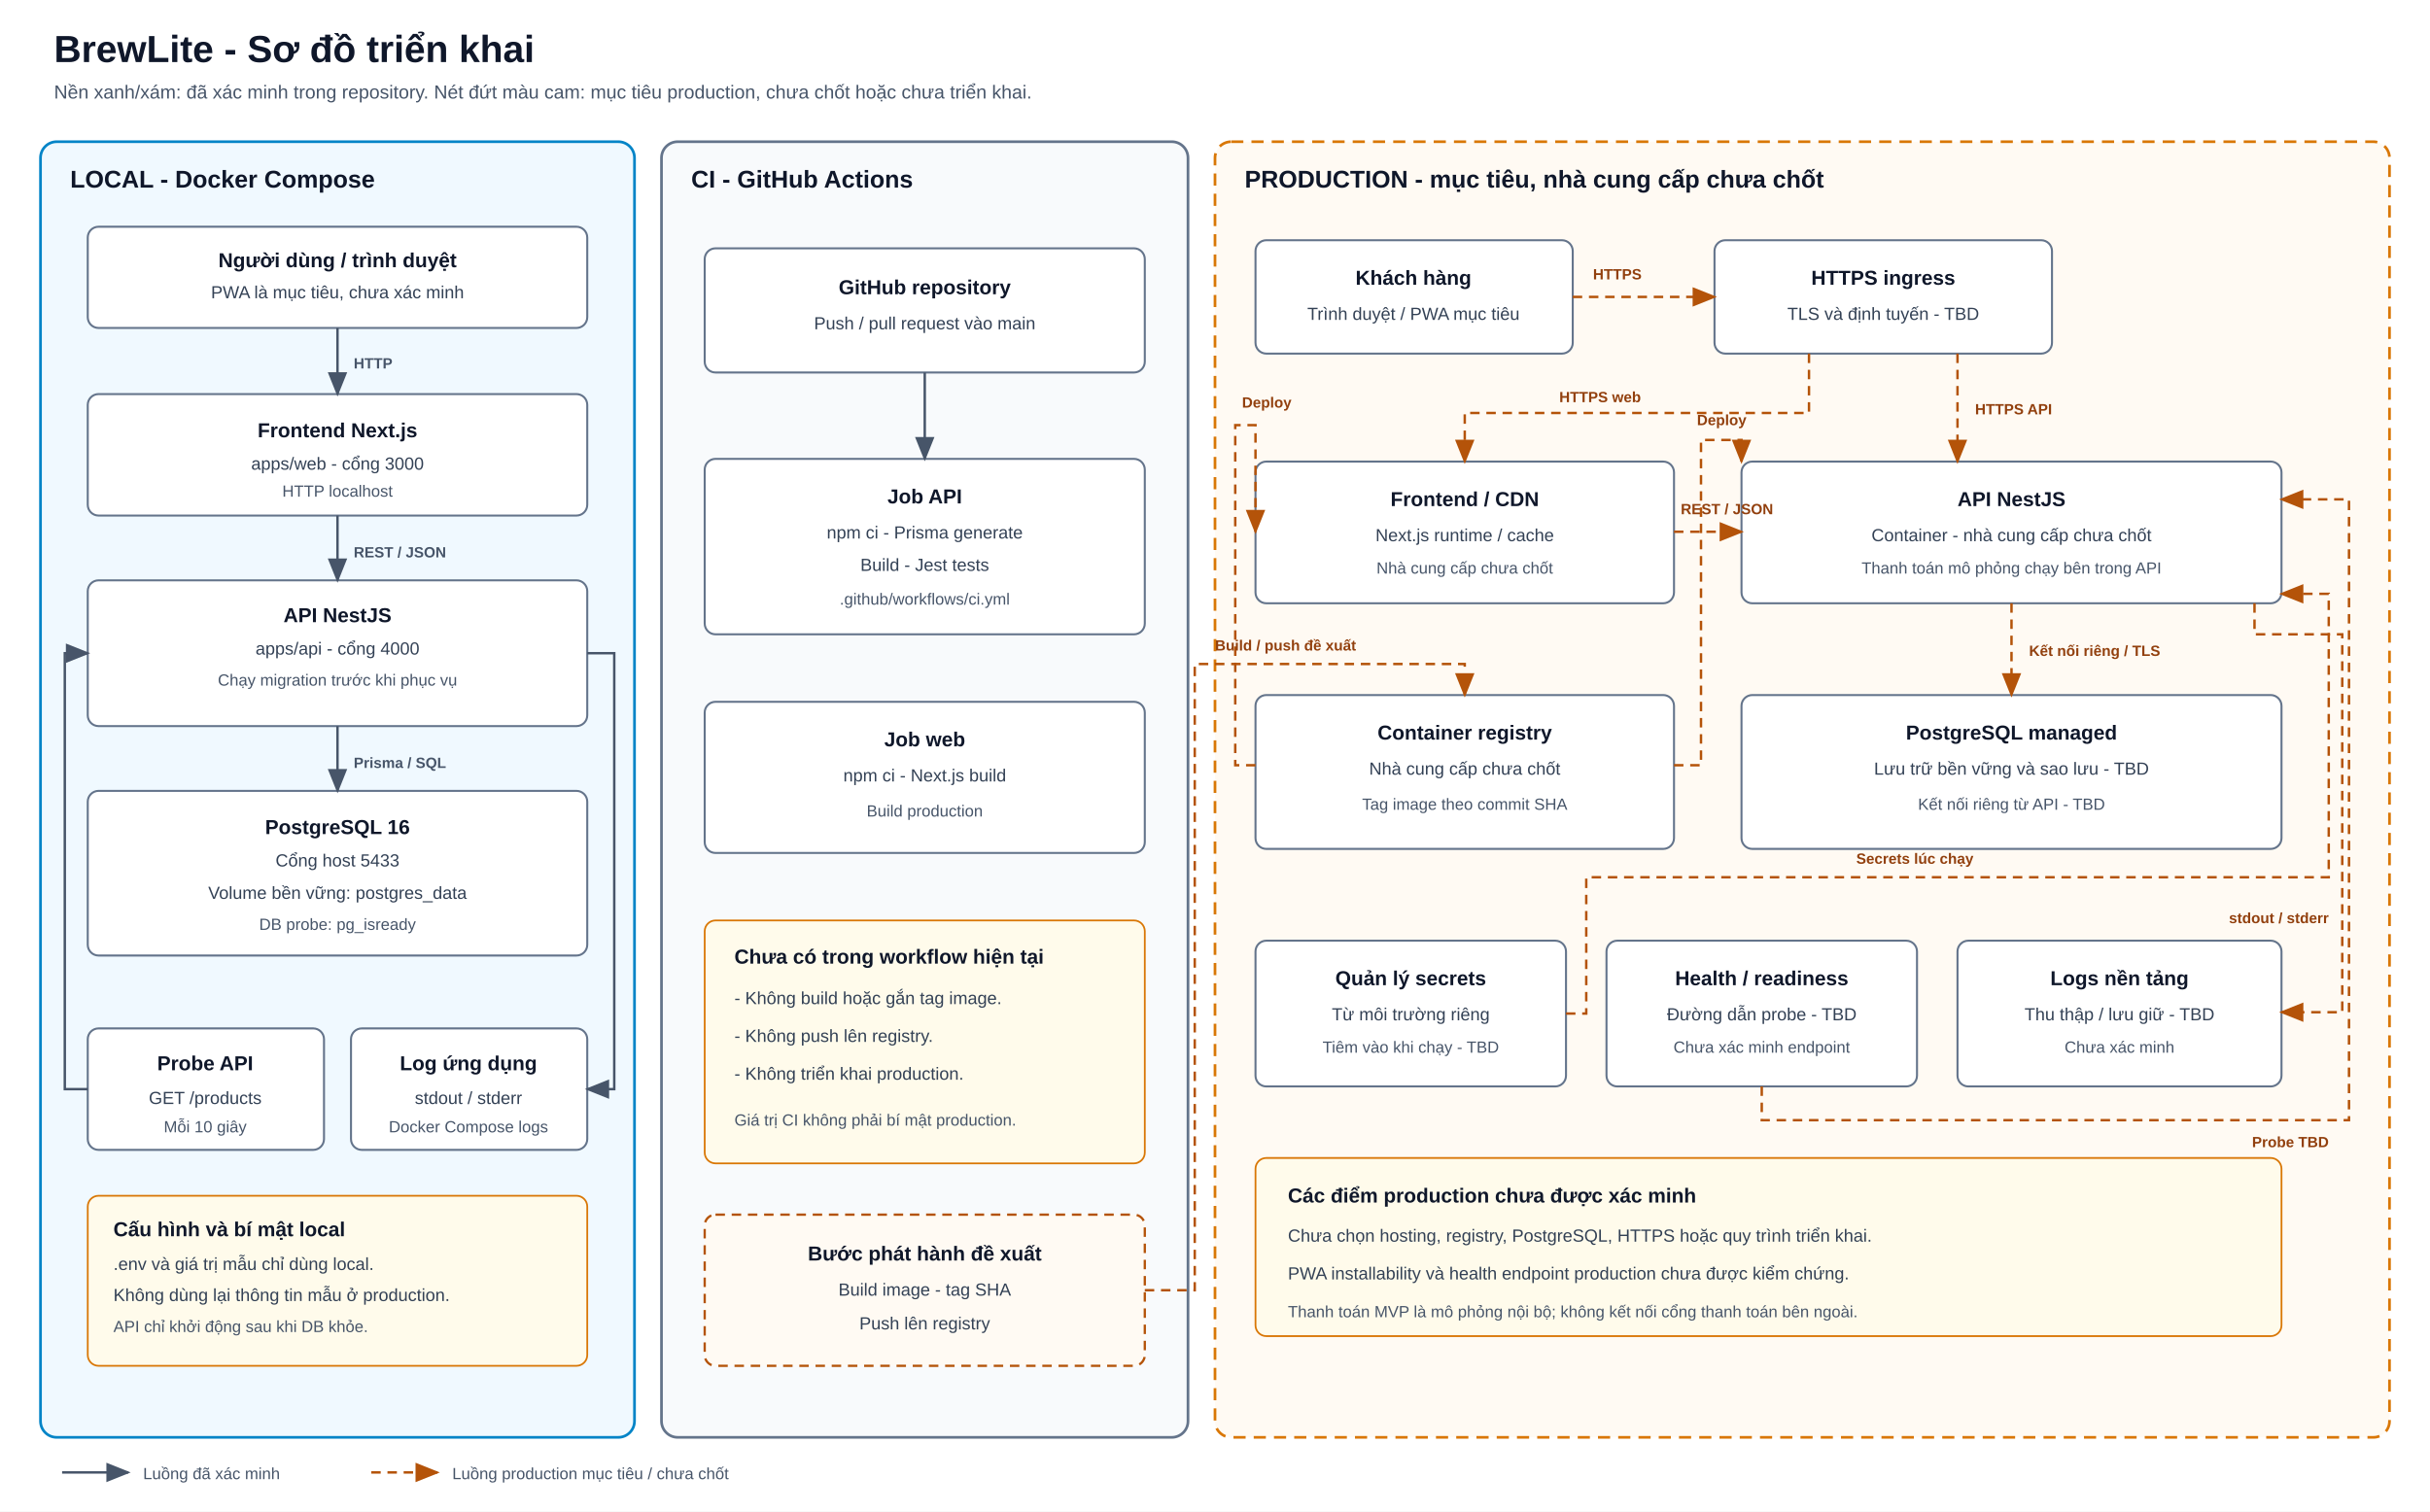
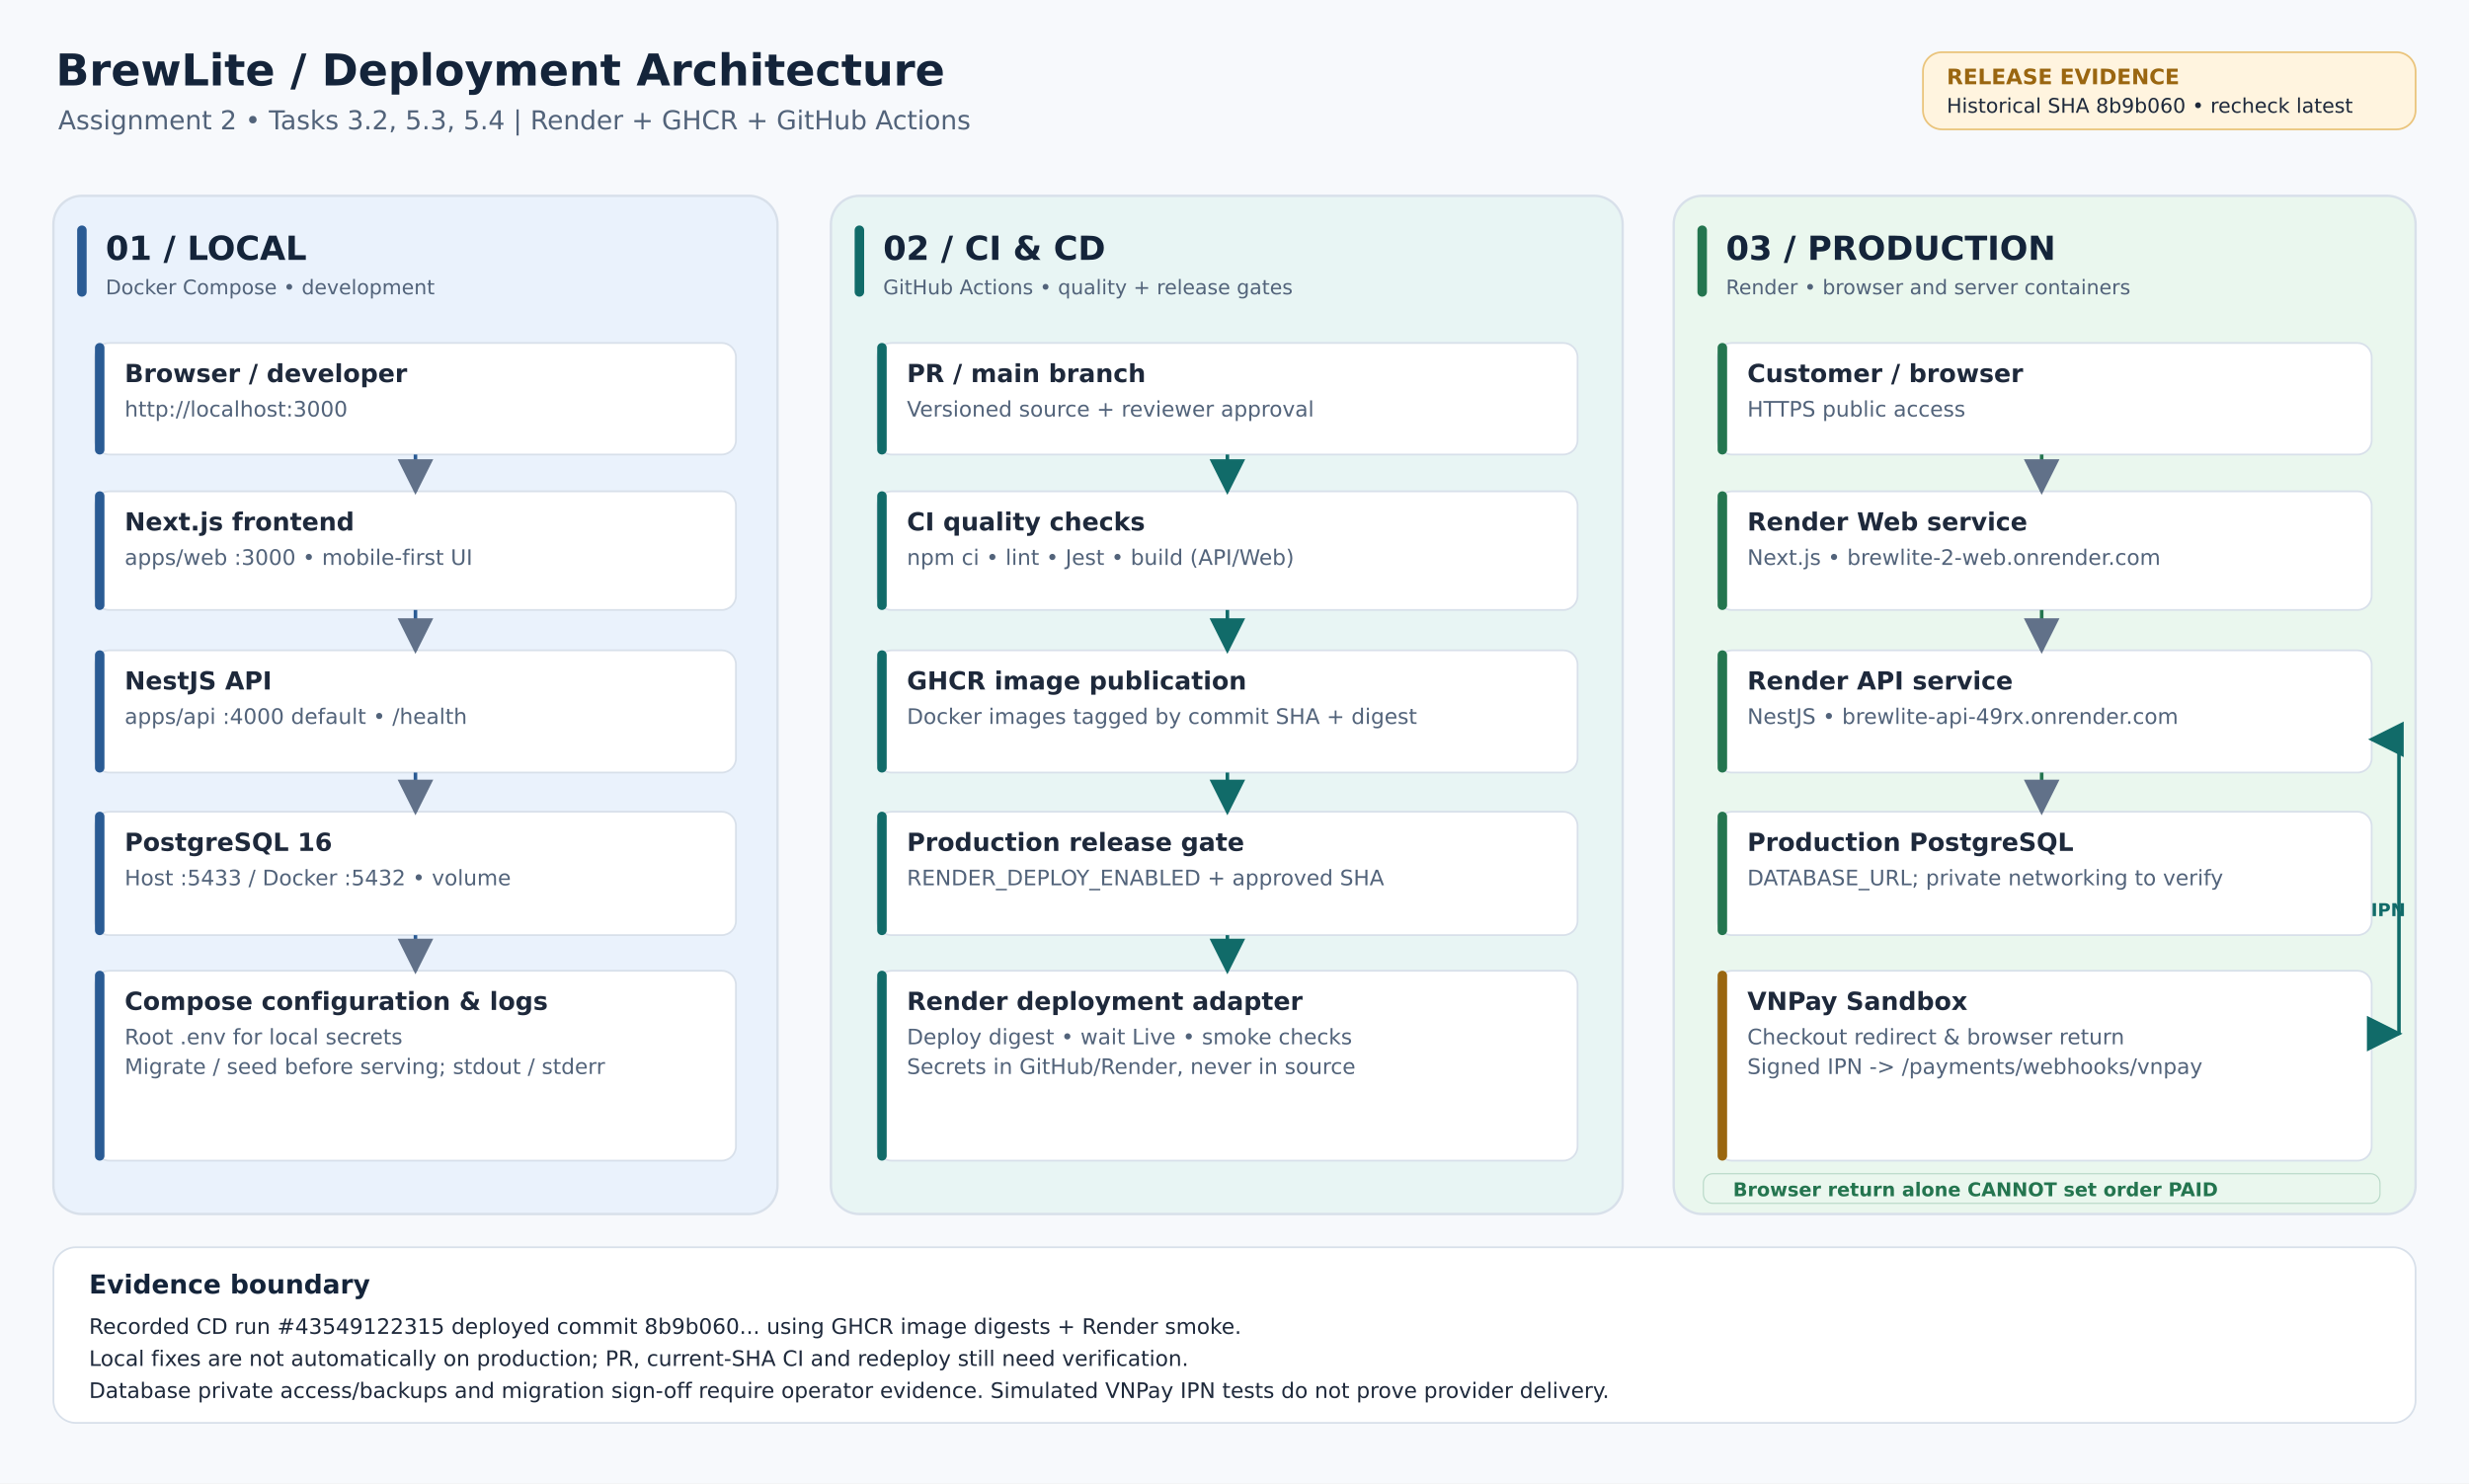
- <svg xmlns="http://www.w3.org/2000/svg" width="1800" height="1120" viewBox="0 0 1800 1120" style="width:100%;height:auto;max-width:1800px" role="img" aria-labelledby="title description">
+ <svg xmlns="http://www.w3.org/2000/svg" baseProfile="full" height="1250px" version="1.1" viewBox="0 0 2080 1250" width="2080px">
  <defs>
-     <marker id="arrow" markerWidth="10" markerHeight="8" refX="9" refY="4" orient="auto">
-       <path d="M0,0 L10,4 L0,8 Z" fill="#475569" />
+     <marker id="arrow" markerHeight="10" markerWidth="10" orient="auto" refX="9" refY="5">
+       <path d="M 0 0 L 10 5 L 0 10 z" fill="#617189" />
    </marker>
-     <marker id="targetArrow" markerWidth="10" markerHeight="8" refX="9" refY="4" orient="auto">
-       <path d="M0,0 L10,4 L0,8 Z" fill="#b45309" />
+     <marker id="arrow-teal" markerHeight="10" markerWidth="10" orient="auto" refX="9" refY="5">
+       <path d="M 0 0 L 10 5 L 0 10 z" fill="#116B69" />
    </marker>
-     <style>
-       text { font-family: Arial, "Segoe UI", sans-serif; fill: #0f172a; }
-       .title { font-size: 28px; font-weight: 700; }
-       .subtitle { font-size: 14px; fill: #475569; }
-       .panel-title { font-size: 18px; font-weight: 700; }
-       .node-title { font-size: 15px; font-weight: 700; }
-       .body { font-size: 13px; fill: #334155; }
-       .small { font-size: 12px; fill: #475569; }
-       .local-panel { fill: #f0f9ff; stroke: #0284c7; stroke-width: 2; rx: 12; }
-       .ci-panel { fill: #f8fafc; stroke: #64748b; stroke-width: 2; rx: 12; }
-       .prod-panel { fill: #fffaf3; stroke: #d97706; stroke-width: 2; stroke-dasharray: 9 6; rx: 12; }
-       .node { fill: #ffffff; stroke: #64748b; stroke-width: 1.5; rx: 8; }
-       .note { fill: #fffbeb; stroke: #d97706; stroke-width: 1.3; rx: 8; }
-       .proposal-node { fill: #fffaf3; stroke: #b45309; stroke-width: 1.7; stroke-dasharray: 7 5; rx: 8; }
-       .flow { fill: none; stroke: #475569; stroke-width: 1.8; marker-end: url(#arrow); }
-       .target-flow { fill: none; stroke: #b45309; stroke-width: 1.8; stroke-dasharray: 7 5; marker-end: url(#targetArrow); }
-       .edge-label { font-size: 11px; font-weight: 600; fill: #475569; }
-       .target-label { font-size: 11px; font-weight: 600; fill: #92400e; }
-     </style>
  </defs>
-   <rect width="1800" height="1120" fill="#ffffff" />
-   <text x="40" y="46" class="title">BrewLite - Sơ đồ triển khai</text>
-   <text x="40" y="73" class="subtitle">Nền xanh/xám: đã xác minh trong repository. Nét đứt màu cam: mục tiêu production, chưa chốt hoặc chưa triển khai.</text>
-   <rect x="30" y="105" width="440" height="960" class="local-panel" />
-   <text x="52" y="139" class="panel-title">LOCAL - Docker Compose</text>
-   <rect x="65" y="168" width="370" height="75" class="node" />
-   <text x="250" y="198" text-anchor="middle" class="node-title">Người dùng / trình duyệt</text>
-   <text x="250" y="221" text-anchor="middle" class="body">PWA là mục tiêu, chưa xác minh</text>
-   <rect x="65" y="292" width="370" height="90" class="node" />
-   <text x="250" y="324" text-anchor="middle" class="node-title">Frontend Next.js</text>
-   <text x="250" y="348" text-anchor="middle" class="body">apps/web - cổng 3000</text>
-   <text x="250" y="368" text-anchor="middle" class="small">HTTP localhost</text>
-   <rect x="65" y="430" width="370" height="108" class="node" />
-   <text x="250" y="461" text-anchor="middle" class="node-title">API NestJS</text>
-   <text x="250" y="485" text-anchor="middle" class="body">apps/api - cổng 4000</text>
-   <text x="250" y="508" text-anchor="middle" class="small">Chạy migration trước khi phục vụ</text>
-   <rect x="65" y="586" width="370" height="122" class="node" />
-   <text x="250" y="618" text-anchor="middle" class="node-title">PostgreSQL 16</text>
-   <text x="250" y="642" text-anchor="middle" class="body">Cổng host 5433</text>
-   <text x="250" y="666" text-anchor="middle" class="body">Volume bền vững: postgres_data</text>
-   <text x="250" y="689" text-anchor="middle" class="small">DB probe: pg_isready</text>
-   <rect x="65" y="762" width="175" height="90" class="node" />
-   <text x="152" y="793" text-anchor="middle" class="node-title">Probe API</text>
-   <text x="152" y="818" text-anchor="middle" class="body">GET /products</text>
-   <text x="152" y="839" text-anchor="middle" class="small">Mỗi 10 giây</text>
-   <rect x="260" y="762" width="175" height="90" class="node" />
-   <text x="347" y="793" text-anchor="middle" class="node-title">Log ứng dụng</text>
-   <text x="347" y="818" text-anchor="middle" class="body">stdout / stderr</text>
-   <text x="347" y="839" text-anchor="middle" class="small">Docker Compose logs</text>
-   <rect x="65" y="886" width="370" height="126" class="note" />
-   <text x="84" y="916" class="node-title">Cấu hình và bí mật local</text>
-   <text x="84" y="941" class="body">.env và giá trị mẫu chỉ dùng local.</text>
-   <text x="84" y="964" class="body">Không dùng lại thông tin mẫu ở production.</text>
-   <text x="84" y="987" class="small">API chỉ khởi động sau khi DB khỏe.</text>
-   <path d="M250 243 V292" class="flow" />
-   <text x="262" y="273" class="edge-label">HTTP</text>
-   <path d="M250 382 V430" class="flow" />
-   <text x="262" y="413" class="edge-label">REST / JSON</text>
-   <path d="M250 538 V586" class="flow" />
-   <text x="262" y="569" class="edge-label">Prisma / SQL</text>
-   <path d="M65 807 H48 V484 H65" class="flow" />
-   <path d="M435 484 H455 V807 H435" class="flow" />
-   <rect x="490" y="105" width="390" height="960" class="ci-panel" />
-   <text x="512" y="139" class="panel-title">CI - GitHub Actions</text>
-   <rect x="522" y="184" width="326" height="92" class="node" />
-   <text x="685" y="218" text-anchor="middle" class="node-title">GitHub repository</text>
-   <text x="685" y="244" text-anchor="middle" class="body">Push / pull request vào main</text>
-   <rect x="522" y="340" width="326" height="130" class="node" />
-   <text x="685" y="373" text-anchor="middle" class="node-title">Job API</text>
-   <text x="685" y="399" text-anchor="middle" class="body">npm ci - Prisma generate</text>
-   <text x="685" y="423" text-anchor="middle" class="body">Build - Jest tests</text>
-   <text x="685" y="448" text-anchor="middle" class="small">.github/workflows/ci.yml</text>
-   <rect x="522" y="520" width="326" height="112" class="node" />
-   <text x="685" y="553" text-anchor="middle" class="node-title">Job web</text>
-   <text x="685" y="579" text-anchor="middle" class="body">npm ci - Next.js build</text>
-   <text x="685" y="605" text-anchor="middle" class="small">Build production</text>
-   <rect x="522" y="682" width="326" height="180" class="note" />
-   <text x="544" y="714" class="node-title">Chưa có trong workflow hiện tại</text>
-   <text x="544" y="744" class="body">- Không build hoặc gắn tag image.</text>
-   <text x="544" y="772" class="body">- Không push lên registry.</text>
-   <text x="544" y="800" class="body">- Không triển khai production.</text>
-   <text x="544" y="834" class="small">Giá trị CI không phải bí mật production.</text>
-   <path d="M685 276 V340" class="flow" />
-   <rect x="522" y="900" width="326" height="112" class="proposal-node" />
-   <text x="685" y="934" text-anchor="middle" class="node-title">Bước phát hành đề xuất</text>
-   <text x="685" y="960" text-anchor="middle" class="body">Build image - tag SHA</text>
-   <text x="685" y="985" text-anchor="middle" class="body">Push lên registry</text>
-   <rect x="900" y="105" width="870" height="960" class="prod-panel" />
-   <text x="922" y="139" class="panel-title">PRODUCTION - mục tiêu, nhà cung cấp chưa chốt</text>
-   <rect x="930" y="178" width="235" height="84" class="node" />
-   <text x="1047" y="211" text-anchor="middle" class="node-title">Khách hàng</text>
-   <text x="1047" y="237" text-anchor="middle" class="body">Trình duyệt / PWA mục tiêu</text>
-   <rect x="1270" y="178" width="250" height="84" class="node" />
-   <text x="1395" y="211" text-anchor="middle" class="node-title">HTTPS ingress</text>
-   <text x="1395" y="237" text-anchor="middle" class="body">TLS và định tuyến - TBD</text>
-   <rect x="930" y="342" width="310" height="105" class="node" />
-   <text x="1085" y="375" text-anchor="middle" class="node-title">Frontend / CDN</text>
-   <text x="1085" y="401" text-anchor="middle" class="body">Next.js runtime / cache</text>
-   <text x="1085" y="425" text-anchor="middle" class="small">Nhà cung cấp chưa chốt</text>
-   <rect x="1290" y="342" width="400" height="105" class="node" />
-   <text x="1490" y="375" text-anchor="middle" class="node-title">API NestJS</text>
-   <text x="1490" y="401" text-anchor="middle" class="body">Container - nhà cung cấp chưa chốt</text>
-   <text x="1490" y="425" text-anchor="middle" class="small">Thanh toán mô phỏng chạy bên trong API</text>
-   <rect x="1290" y="515" width="400" height="114" class="node" />
-   <text x="1490" y="548" text-anchor="middle" class="node-title">PostgreSQL managed</text>
-   <text x="1490" y="574" text-anchor="middle" class="body">Lưu trữ bền vững và sao lưu - TBD</text>
-   <text x="1490" y="600" text-anchor="middle" class="small">Kết nối riêng từ API - TBD</text>
-   <rect x="930" y="515" width="310" height="114" class="node" />
-   <text x="1085" y="548" text-anchor="middle" class="node-title">Container registry</text>
-   <text x="1085" y="574" text-anchor="middle" class="body">Nhà cung cấp chưa chốt</text>
-   <text x="1085" y="600" text-anchor="middle" class="small">Tag image theo commit SHA</text>
-   <rect x="930" y="697" width="230" height="108" class="node" />
-   <text x="1045" y="730" text-anchor="middle" class="node-title">Quản lý secrets</text>
-   <text x="1045" y="756" text-anchor="middle" class="body">Từ môi trường riêng</text>
-   <text x="1045" y="780" text-anchor="middle" class="small">Tiêm vào khi chạy - TBD</text>
-   <rect x="1190" y="697" width="230" height="108" class="node" />
-   <text x="1305" y="730" text-anchor="middle" class="node-title">Health / readiness</text>
-   <text x="1305" y="756" text-anchor="middle" class="body">Đường dẫn probe - TBD</text>
-   <text x="1305" y="780" text-anchor="middle" class="small">Chưa xác minh endpoint</text>
-   <rect x="1450" y="697" width="240" height="108" class="node" />
-   <text x="1570" y="730" text-anchor="middle" class="node-title">Logs nền tảng</text>
-   <text x="1570" y="756" text-anchor="middle" class="body">Thu thập / lưu giữ - TBD</text>
-   <text x="1570" y="780" text-anchor="middle" class="small">Chưa xác minh</text>
-   <rect x="930" y="858" width="760" height="132" class="note" />
-   <text x="954" y="891" class="node-title">Các điểm production chưa được xác minh</text>
-   <text x="954" y="920" class="body">Chưa chọn hosting, registry, PostgreSQL, HTTPS hoặc quy trình triển khai.</text>
-   <text x="954" y="948" class="body">PWA installability và health endpoint production chưa được kiểm chứng.</text>
-   <text x="954" y="976" class="small">Thanh toán MVP là mô phỏng nội bộ; không kết nối cổng thanh toán bên ngoài.</text>
-   <path d="M1165 220 H1270" class="target-flow" />
-   <text x="1180" y="207" class="target-label">HTTPS</text>
-   <path d="M1340 262 V306 H1085 V342" class="target-flow" />
-   <text x="1155" y="298" class="target-label">HTTPS web</text>
-   <path d="M1450 262 V342" class="target-flow" />
-   <text x="1463" y="307" class="target-label">HTTPS API</text>
-   <path d="M1240 394 H1290" class="target-flow" />
-   <text x="1245" y="381" class="target-label">REST / JSON</text>
-   <path d="M1490 447 V515" class="target-flow" />
-   <text x="1503" y="486" class="target-label">Kết nối riêng / TLS</text>
-   <path d="M1160 751 H1175 V650 H1725 V440 H1690" class="target-flow" />
-   <text x="1375" y="640" class="target-label">Secrets lúc chạy</text>
-   <path d="M1305 805 V830 H1740 V370 H1690" class="target-flow" />
-   <text x="1725" y="850" text-anchor="end" class="target-label">Probe TBD</text>
-   <path d="M1670 447 V470 H1735 V750 H1690" class="target-flow" />
-   <text x="1725" y="684" text-anchor="end" class="target-label">stdout / stderr</text>
-   <path d="M930 567 H915 V315 H930 V394" class="target-flow" />
-   <text x="920" y="302" class="target-label">Deploy</text>
-   <path d="M1240 567 H1260 V326 H1290 V342" class="target-flow" />
-   <text x="1257" y="315" class="target-label">Deploy</text>
-   <path d="M848 956 H885 V492 H1085 V515" class="target-flow" />
-   <text x="900" y="482" class="target-label">Build / push đề xuất</text>
-   <line x1="46" y1="1091" x2="95" y2="1091" class="flow" />
-   <text x="106" y="1096" class="small">Luồng đã xác minh</text>
-   <line x1="275" y1="1091" x2="324" y2="1091" class="target-flow" />
-   <text x="335" y="1096" class="small">Luồng production mục tiêu / chưa chốt</text>
+   <rect fill="#F7F9FC" height="1250" width="2080" x="0" y="0" />
+   <text fill="#14243A" font-family="DejaVu Sans, Arial, sans-serif" font-size="37" font-weight="bold" text-anchor="start" x="47" y="72">BrewLite / Deployment Architecture</text>
+   <text fill="#52637A" font-family="DejaVu Sans, Arial, sans-serif" font-size="22" font-weight="normal" text-anchor="start" x="49" y="109">Assignment 2 • Tasks 3.2, 5.3, 5.4  |  Render + GHCR + GitHub Actions</text>
+   <rect fill="#FFF4DF" height="65" rx="16" ry="16" stroke="#EAC47C" stroke-width="1.5" width="415" x="1620" y="44" />
+   <text fill="#9A6610" font-family="DejaVu Sans, Arial, sans-serif" font-size="18" font-weight="bold" text-anchor="start" x="1640" y="71">RELEASE EVIDENCE</text>
+   <text fill="#1E293B" font-family="DejaVu Sans, Arial, sans-serif" font-size="17" font-weight="normal" text-anchor="start" x="1640" y="95">Historical SHA 8b9b060 • recheck latest</text>
+   <rect fill="#EAF2FC" height="858" rx="24" ry="24" stroke="#D8E0EA" stroke-width="2" width="610" x="45" y="165" />
+   <rect fill="#2A5B94" height="60" rx="4" width="8" x="65" y="190" />
+   <text fill="#14243A" font-family="DejaVu Sans, Arial, sans-serif" font-size="28" font-weight="bold" text-anchor="start" x="89" y="219">01 / LOCAL</text>
+   <text fill="#52637A" font-family="DejaVu Sans, Arial, sans-serif" font-size="17" font-weight="normal" text-anchor="start" x="89" y="248">Docker Compose • development</text>
+   <rect fill="#E8F5F4" height="858" rx="24" ry="24" stroke="#D8E0EA" stroke-width="2" width="667" x="700" y="165" />
+   <rect fill="#116B69" height="60" rx="4" width="8" x="720" y="190" />
+   <text fill="#14243A" font-family="DejaVu Sans, Arial, sans-serif" font-size="28" font-weight="bold" text-anchor="start" x="744" y="219">02 / CI &amp; CD</text>
+   <text fill="#52637A" font-family="DejaVu Sans, Arial, sans-serif" font-size="17" font-weight="normal" text-anchor="start" x="744" y="248">GitHub Actions • quality + release gates</text>
+   <rect fill="#EAF7EE" height="858" rx="24" ry="24" stroke="#D8E0EA" stroke-width="2" width="625" x="1410" y="165" />
+   <rect fill="#24754F" height="60" rx="4" width="8" x="1430" y="190" />
+   <text fill="#14243A" font-family="DejaVu Sans, Arial, sans-serif" font-size="28" font-weight="bold" text-anchor="start" x="1454" y="219">03 / PRODUCTION</text>
+   <text fill="#52637A" font-family="DejaVu Sans, Arial, sans-serif" font-size="17" font-weight="normal" text-anchor="start" x="1454" y="248">Render • browser and server containers</text>
+   <rect fill="#FFFFFF" height="94" rx="12" ry="12" stroke="#D8E0EA" stroke-width="1.5" width="540" x="80" y="289" />
+   <rect fill="#2A5B94" height="94" rx="4" width="8" x="80" y="289" />
+   <text fill="#1E293B" font-family="DejaVu Sans, Arial, sans-serif" font-size="21" font-weight="bold" text-anchor="start" x="105" y="322">Browser / developer</text>
+   <text fill="#52637A" font-family="DejaVu Sans, Arial, sans-serif" font-size="18" font-weight="normal" text-anchor="start" x="105" y="351">http://localhost:3000</text>
+   <rect fill="#FFFFFF" height="100" rx="12" ry="12" stroke="#D8E0EA" stroke-width="1.5" width="540" x="80" y="414" />
+   <rect fill="#2A5B94" height="100" rx="4" width="8" x="80" y="414" />
+   <text fill="#1E293B" font-family="DejaVu Sans, Arial, sans-serif" font-size="21" font-weight="bold" text-anchor="start" x="105" y="447">Next.js frontend</text>
+   <text fill="#52637A" font-family="DejaVu Sans, Arial, sans-serif" font-size="18" font-weight="normal" text-anchor="start" x="105" y="476">apps/web :3000 • mobile-first UI</text>
+   <rect fill="#FFFFFF" height="103" rx="12" ry="12" stroke="#D8E0EA" stroke-width="1.5" width="540" x="80" y="548" />
+   <rect fill="#2A5B94" height="103" rx="4" width="8" x="80" y="548" />
+   <text fill="#1E293B" font-family="DejaVu Sans, Arial, sans-serif" font-size="21" font-weight="bold" text-anchor="start" x="105" y="581">NestJS API</text>
+   <text fill="#52637A" font-family="DejaVu Sans, Arial, sans-serif" font-size="18" font-weight="normal" text-anchor="start" x="105" y="610">apps/api :4000 default • /health</text>
+   <rect fill="#FFFFFF" height="104" rx="12" ry="12" stroke="#D8E0EA" stroke-width="1.5" width="540" x="80" y="684" />
+   <rect fill="#2A5B94" height="104" rx="4" width="8" x="80" y="684" />
+   <text fill="#1E293B" font-family="DejaVu Sans, Arial, sans-serif" font-size="21" font-weight="bold" text-anchor="start" x="105" y="717">PostgreSQL 16</text>
+   <text fill="#52637A" font-family="DejaVu Sans, Arial, sans-serif" font-size="18" font-weight="normal" text-anchor="start" x="105" y="746">Host :5433 / Docker :5432 • volume</text>
+   <rect fill="#FFFFFF" height="160" rx="12" ry="12" stroke="#D8E0EA" stroke-width="1.5" width="540" x="80" y="818" />
+   <rect fill="#2A5B94" height="160" rx="4" width="8" x="80" y="818" />
+   <text fill="#1E293B" font-family="DejaVu Sans, Arial, sans-serif" font-size="21" font-weight="bold" text-anchor="start" x="105" y="851">Compose configuration &amp; logs</text>
+   <text fill="#52637A" font-family="DejaVu Sans, Arial, sans-serif" font-size="18" font-weight="normal" text-anchor="start" x="105" y="880">Root .env for local secrets</text>
+   <text fill="#52637A" font-family="DejaVu Sans, Arial, sans-serif" font-size="18" font-weight="normal" text-anchor="start" x="105" y="905">Migrate / seed before serving; stdout / stderr</text>
+   <line fill="none" marker-end="url(#arrow)" stroke="#2A5B94" stroke-width="3" x1="350" x2="350" y1="383" y2="414" />
+   <line fill="none" marker-end="url(#arrow)" stroke="#2A5B94" stroke-width="3" x1="350" x2="350" y1="514" y2="548" />
+   <line fill="none" marker-end="url(#arrow)" stroke="#2A5B94" stroke-width="3" x1="350" x2="350" y1="651" y2="684" />
+   <line fill="none" marker-end="url(#arrow)" stroke="#2A5B94" stroke-width="3" x1="350" x2="350" y1="788" y2="818" />
+   <rect fill="#FFFFFF" height="94" rx="12" ry="12" stroke="#D8E0EA" stroke-width="1.5" width="590" x="739" y="289" />
+   <rect fill="#116B69" height="94" rx="4" width="8" x="739" y="289" />
+   <text fill="#1E293B" font-family="DejaVu Sans, Arial, sans-serif" font-size="21" font-weight="bold" text-anchor="start" x="764" y="322">PR / main branch</text>
+   <text fill="#52637A" font-family="DejaVu Sans, Arial, sans-serif" font-size="18" font-weight="normal" text-anchor="start" x="764" y="351">Versioned source + reviewer approval</text>
+   <rect fill="#FFFFFF" height="100" rx="12" ry="12" stroke="#D8E0EA" stroke-width="1.5" width="590" x="739" y="414" />
+   <rect fill="#116B69" height="100" rx="4" width="8" x="739" y="414" />
+   <text fill="#1E293B" font-family="DejaVu Sans, Arial, sans-serif" font-size="21" font-weight="bold" text-anchor="start" x="764" y="447">CI quality checks</text>
+   <text fill="#52637A" font-family="DejaVu Sans, Arial, sans-serif" font-size="18" font-weight="normal" text-anchor="start" x="764" y="476">npm ci • lint • Jest • build (API/Web)</text>
+   <rect fill="#FFFFFF" height="103" rx="12" ry="12" stroke="#D8E0EA" stroke-width="1.5" width="590" x="739" y="548" />
+   <rect fill="#116B69" height="103" rx="4" width="8" x="739" y="548" />
+   <text fill="#1E293B" font-family="DejaVu Sans, Arial, sans-serif" font-size="21" font-weight="bold" text-anchor="start" x="764" y="581">GHCR image publication</text>
+   <text fill="#52637A" font-family="DejaVu Sans, Arial, sans-serif" font-size="18" font-weight="normal" text-anchor="start" x="764" y="610">Docker images tagged by commit SHA + digest</text>
+   <rect fill="#FFFFFF" height="104" rx="12" ry="12" stroke="#D8E0EA" stroke-width="1.5" width="590" x="739" y="684" />
+   <rect fill="#116B69" height="104" rx="4" width="8" x="739" y="684" />
+   <text fill="#1E293B" font-family="DejaVu Sans, Arial, sans-serif" font-size="21" font-weight="bold" text-anchor="start" x="764" y="717">Production release gate</text>
+   <text fill="#52637A" font-family="DejaVu Sans, Arial, sans-serif" font-size="18" font-weight="normal" text-anchor="start" x="764" y="746">RENDER_DEPLOY_ENABLED + approved SHA</text>
+   <rect fill="#FFFFFF" height="160" rx="12" ry="12" stroke="#D8E0EA" stroke-width="1.5" width="590" x="739" y="818" />
+   <rect fill="#116B69" height="160" rx="4" width="8" x="739" y="818" />
+   <text fill="#1E293B" font-family="DejaVu Sans, Arial, sans-serif" font-size="21" font-weight="bold" text-anchor="start" x="764" y="851">Render deployment adapter</text>
+   <text fill="#52637A" font-family="DejaVu Sans, Arial, sans-serif" font-size="18" font-weight="normal" text-anchor="start" x="764" y="880">Deploy digest • wait Live • smoke checks</text>
+   <text fill="#52637A" font-family="DejaVu Sans, Arial, sans-serif" font-size="18" font-weight="normal" text-anchor="start" x="764" y="905">Secrets in GitHub/Render, never in source</text>
+   <line fill="none" marker-end="url(#arrow-teal)" stroke="#116B69" stroke-width="3" x1="1034" x2="1034" y1="383" y2="414" />
+   <line fill="none" marker-end="url(#arrow-teal)" stroke="#116B69" stroke-width="3" x1="1034" x2="1034" y1="514" y2="548" />
+   <line fill="none" marker-end="url(#arrow-teal)" stroke="#116B69" stroke-width="3" x1="1034" x2="1034" y1="651" y2="684" />
+   <line fill="none" marker-end="url(#arrow-teal)" stroke="#116B69" stroke-width="3" x1="1034" x2="1034" y1="788" y2="818" />
+   <rect fill="#FFFFFF" height="94" rx="12" ry="12" stroke="#D8E0EA" stroke-width="1.5" width="551" x="1447" y="289" />
+   <rect fill="#24754F" height="94" rx="4" width="8" x="1447" y="289" />
+   <text fill="#1E293B" font-family="DejaVu Sans, Arial, sans-serif" font-size="21" font-weight="bold" text-anchor="start" x="1472" y="322">Customer / browser</text>
+   <text fill="#52637A" font-family="DejaVu Sans, Arial, sans-serif" font-size="18" font-weight="normal" text-anchor="start" x="1472" y="351">HTTPS public access</text>
+   <rect fill="#FFFFFF" height="100" rx="12" ry="12" stroke="#D8E0EA" stroke-width="1.5" width="551" x="1447" y="414" />
+   <rect fill="#24754F" height="100" rx="4" width="8" x="1447" y="414" />
+   <text fill="#1E293B" font-family="DejaVu Sans, Arial, sans-serif" font-size="21" font-weight="bold" text-anchor="start" x="1472" y="447">Render Web service</text>
+   <text fill="#52637A" font-family="DejaVu Sans, Arial, sans-serif" font-size="18" font-weight="normal" text-anchor="start" x="1472" y="476">Next.js • brewlite-2-web.onrender.com</text>
+   <rect fill="#FFFFFF" height="103" rx="12" ry="12" stroke="#D8E0EA" stroke-width="1.5" width="551" x="1447" y="548" />
+   <rect fill="#24754F" height="103" rx="4" width="8" x="1447" y="548" />
+   <text fill="#1E293B" font-family="DejaVu Sans, Arial, sans-serif" font-size="21" font-weight="bold" text-anchor="start" x="1472" y="581">Render API service</text>
+   <text fill="#52637A" font-family="DejaVu Sans, Arial, sans-serif" font-size="18" font-weight="normal" text-anchor="start" x="1472" y="610">NestJS • brewlite-api-49rx.onrender.com</text>
+   <rect fill="#FFFFFF" height="104" rx="12" ry="12" stroke="#D8E0EA" stroke-width="1.5" width="551" x="1447" y="684" />
+   <rect fill="#24754F" height="104" rx="4" width="8" x="1447" y="684" />
+   <text fill="#1E293B" font-family="DejaVu Sans, Arial, sans-serif" font-size="21" font-weight="bold" text-anchor="start" x="1472" y="717">Production PostgreSQL</text>
+   <text fill="#52637A" font-family="DejaVu Sans, Arial, sans-serif" font-size="18" font-weight="normal" text-anchor="start" x="1472" y="746">DATABASE_URL; private networking to verify</text>
+   <rect fill="#FFFFFF" height="160" rx="12" ry="12" stroke="#D8E0EA" stroke-width="1.5" width="551" x="1447" y="818" />
+   <rect fill="#9A6610" height="160" rx="4" width="8" x="1447" y="818" />
+   <text fill="#1E293B" font-family="DejaVu Sans, Arial, sans-serif" font-size="21" font-weight="bold" text-anchor="start" x="1472" y="851">VNPay Sandbox</text>
+   <text fill="#52637A" font-family="DejaVu Sans, Arial, sans-serif" font-size="18" font-weight="normal" text-anchor="start" x="1472" y="880">Checkout redirect &amp; browser return</text>
+   <text fill="#52637A" font-family="DejaVu Sans, Arial, sans-serif" font-size="18" font-weight="normal" text-anchor="start" x="1472" y="905">Signed IPN -&gt; /payments/webhooks/vnpay</text>
+   <line fill="none" marker-end="url(#arrow)" stroke="#24754F" stroke-width="3" x1="1720" x2="1720" y1="383" y2="414" />
+   <line fill="none" marker-end="url(#arrow)" stroke="#24754F" stroke-width="3" x1="1720" x2="1720" y1="514" y2="548" />
+   <line fill="none" marker-end="url(#arrow)" stroke="#24754F" stroke-width="3" x1="1720" x2="1720" y1="651" y2="684" />
+   <line fill="none" marker-end="url(#arrow-teal)" stroke="#116B69" stroke-width="3" x1="1998" x2="2021" y1="871" y2="871" />
+   <path d="M 2021 872 L 2021 623 L 1998 623" fill="none" marker-end="url(#arrow-teal)" stroke="#116B69" stroke-width="3" />
+   <text fill="#116B69" font-family="DejaVu Sans, Arial, sans-serif" font-size="15" font-weight="bold" text-anchor="middle" x="2012" y="772">IPN</text>
+   <rect fill="#EAF7EE" height="25" rx="8" ry="8" stroke="#B9D9C8" stroke-width="1" width="570" x="1435" y="989" />
+   <text fill="#24754F" font-family="DejaVu Sans, Arial, sans-serif" font-size="16" font-weight="bold" text-anchor="start" x="1460" y="1008">Browser return alone CANNOT set order PAID</text>
+   <rect fill="#FFFFFF" height="148" rx="19" ry="19" stroke="#D8E0EA" stroke-width="1.5" width="1990" x="45" y="1051" />
+   <text fill="#14243A" font-family="DejaVu Sans, Arial, sans-serif" font-size="22" font-weight="bold" text-anchor="start" x="75" y="1090">Evidence boundary</text>
+   <text fill="#1E293B" font-family="DejaVu Sans, Arial, sans-serif" font-size="18" font-weight="normal" text-anchor="start" x="75" y="1124">Recorded CD run #43549122315 deployed commit 8b9b060... using GHCR image digests + Render smoke.</text>
+   <text fill="#1E293B" font-family="DejaVu Sans, Arial, sans-serif" font-size="18" font-weight="normal" text-anchor="start" x="75" y="1151">Local fixes are not automatically on production; PR, current-SHA CI and redeploy still need verification.</text>
+   <text fill="#1E293B" font-family="DejaVu Sans, Arial, sans-serif" font-size="18" font-weight="normal" text-anchor="start" x="75" y="1178">Database private access/backups and migration sign-off require operator evidence. Simulated VNPay IPN tests do not prove provider delivery.</text>
</svg>
